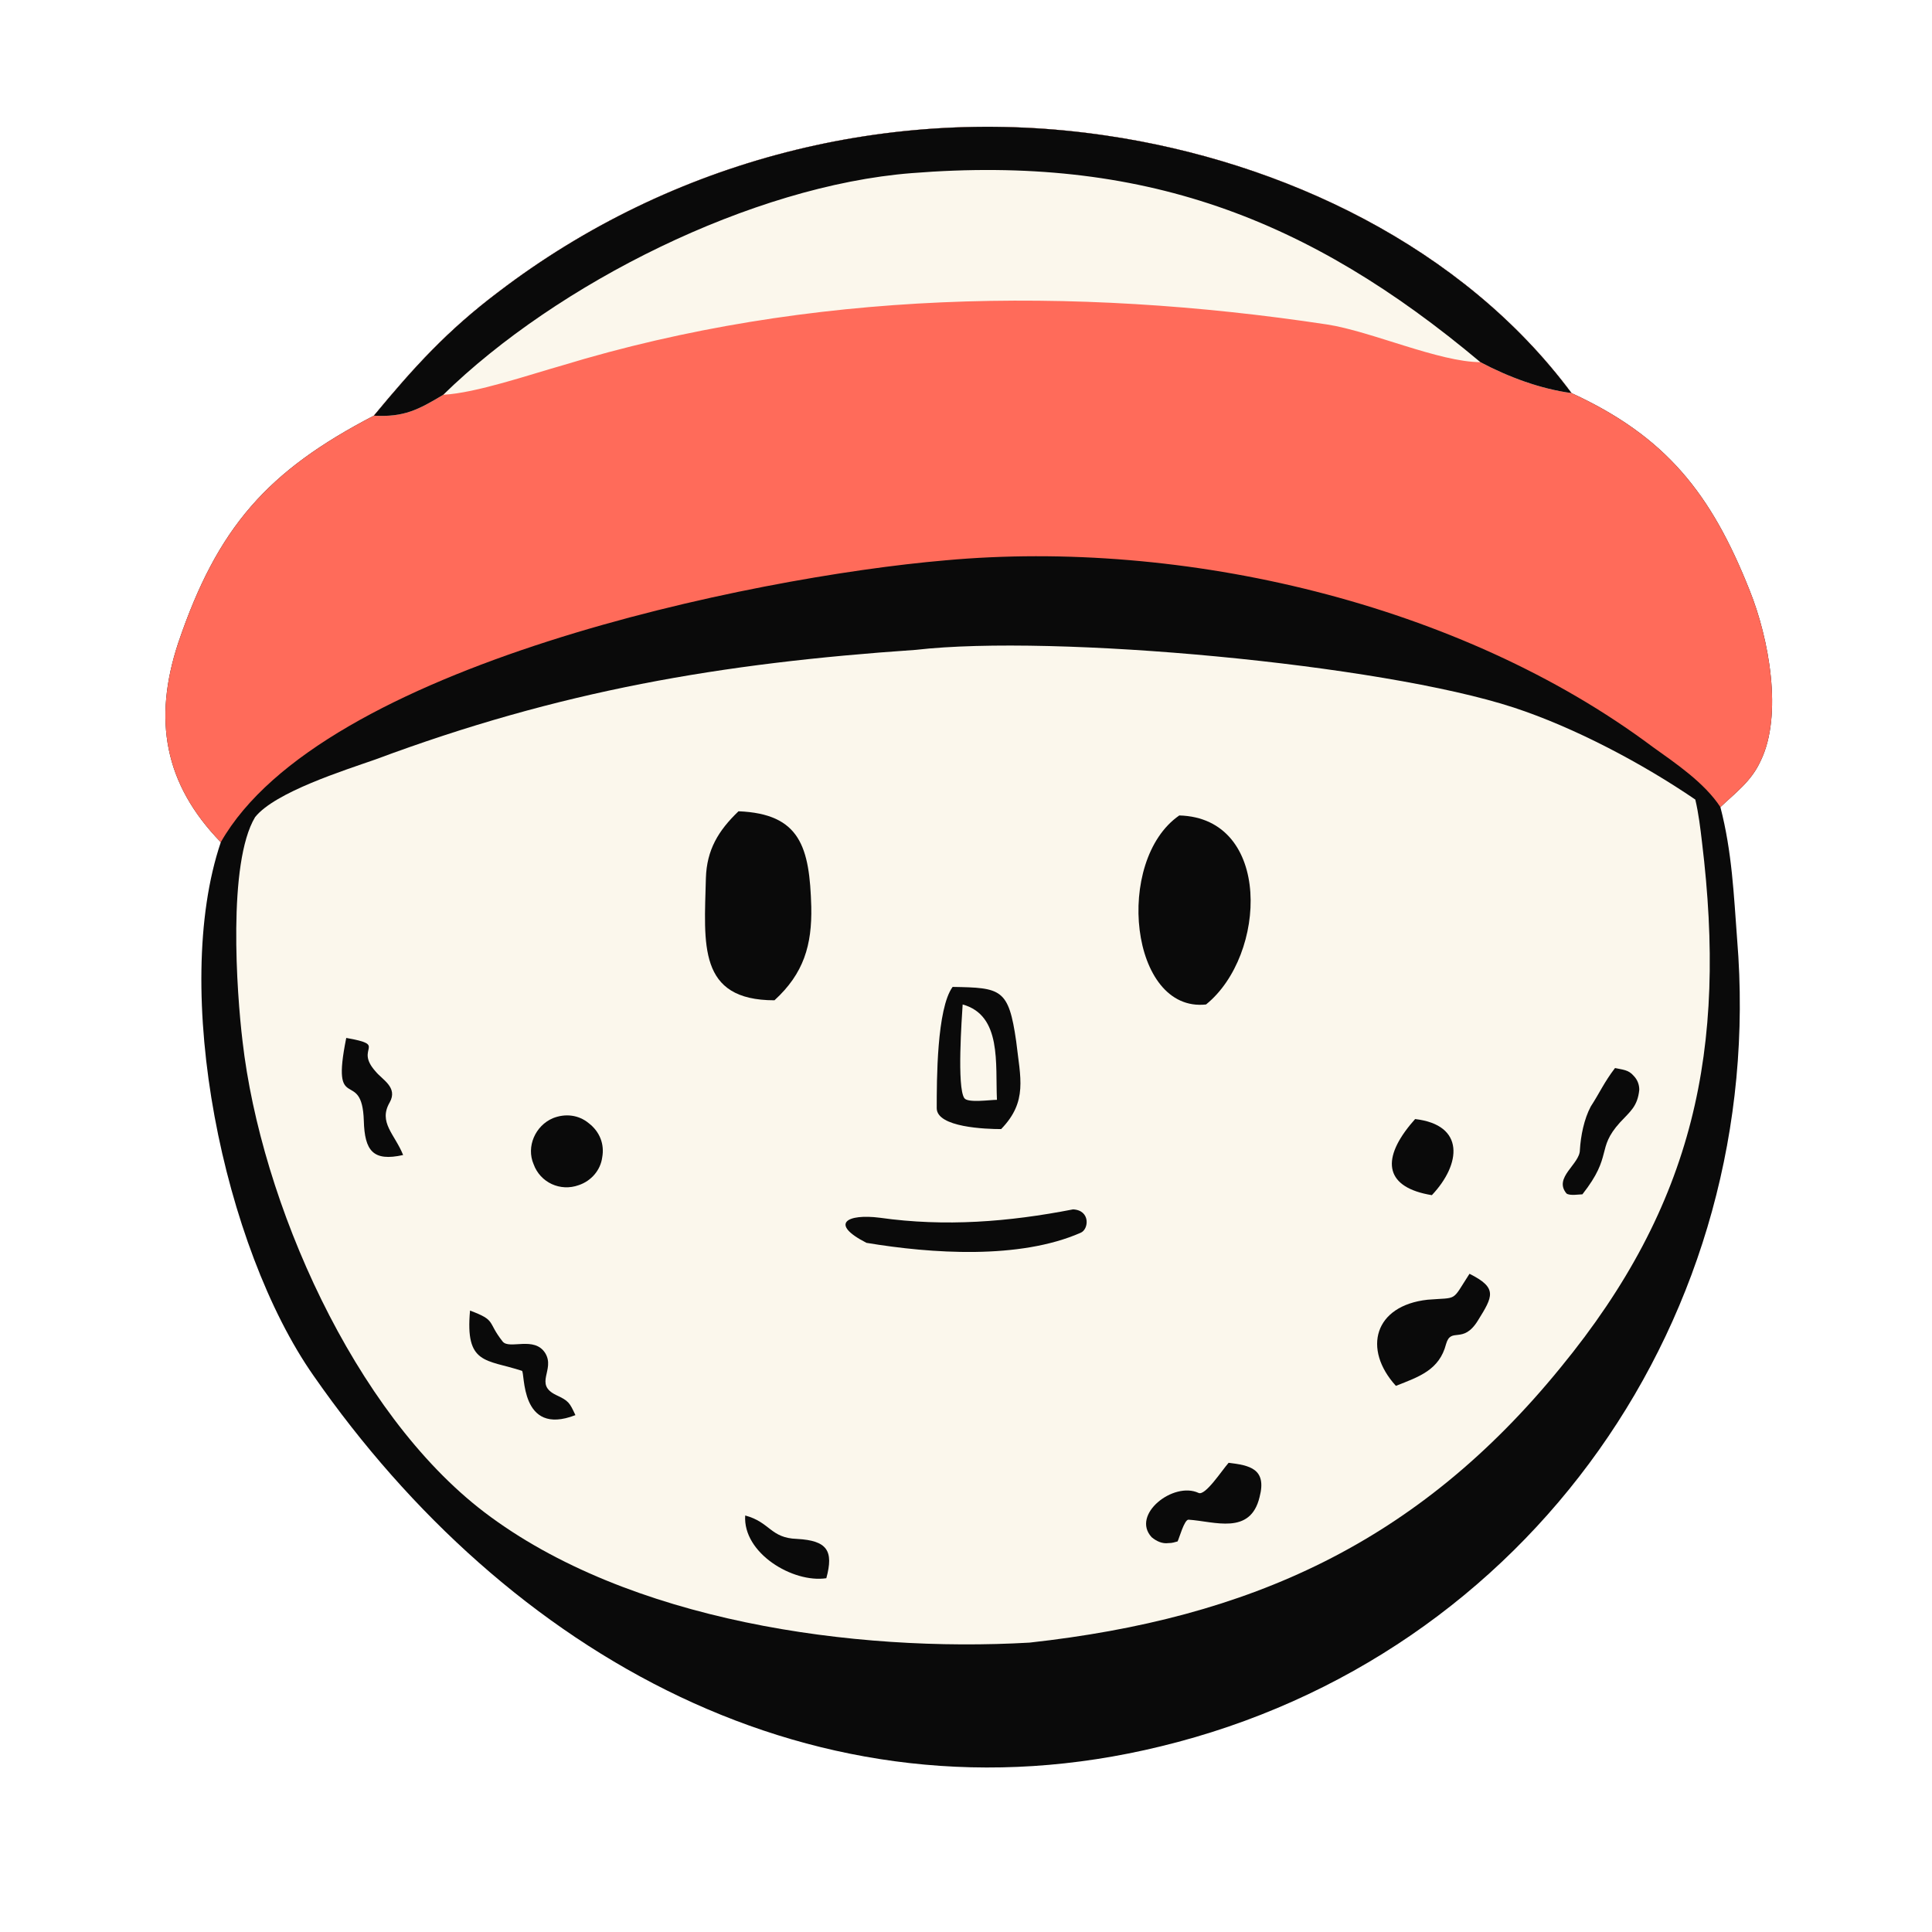
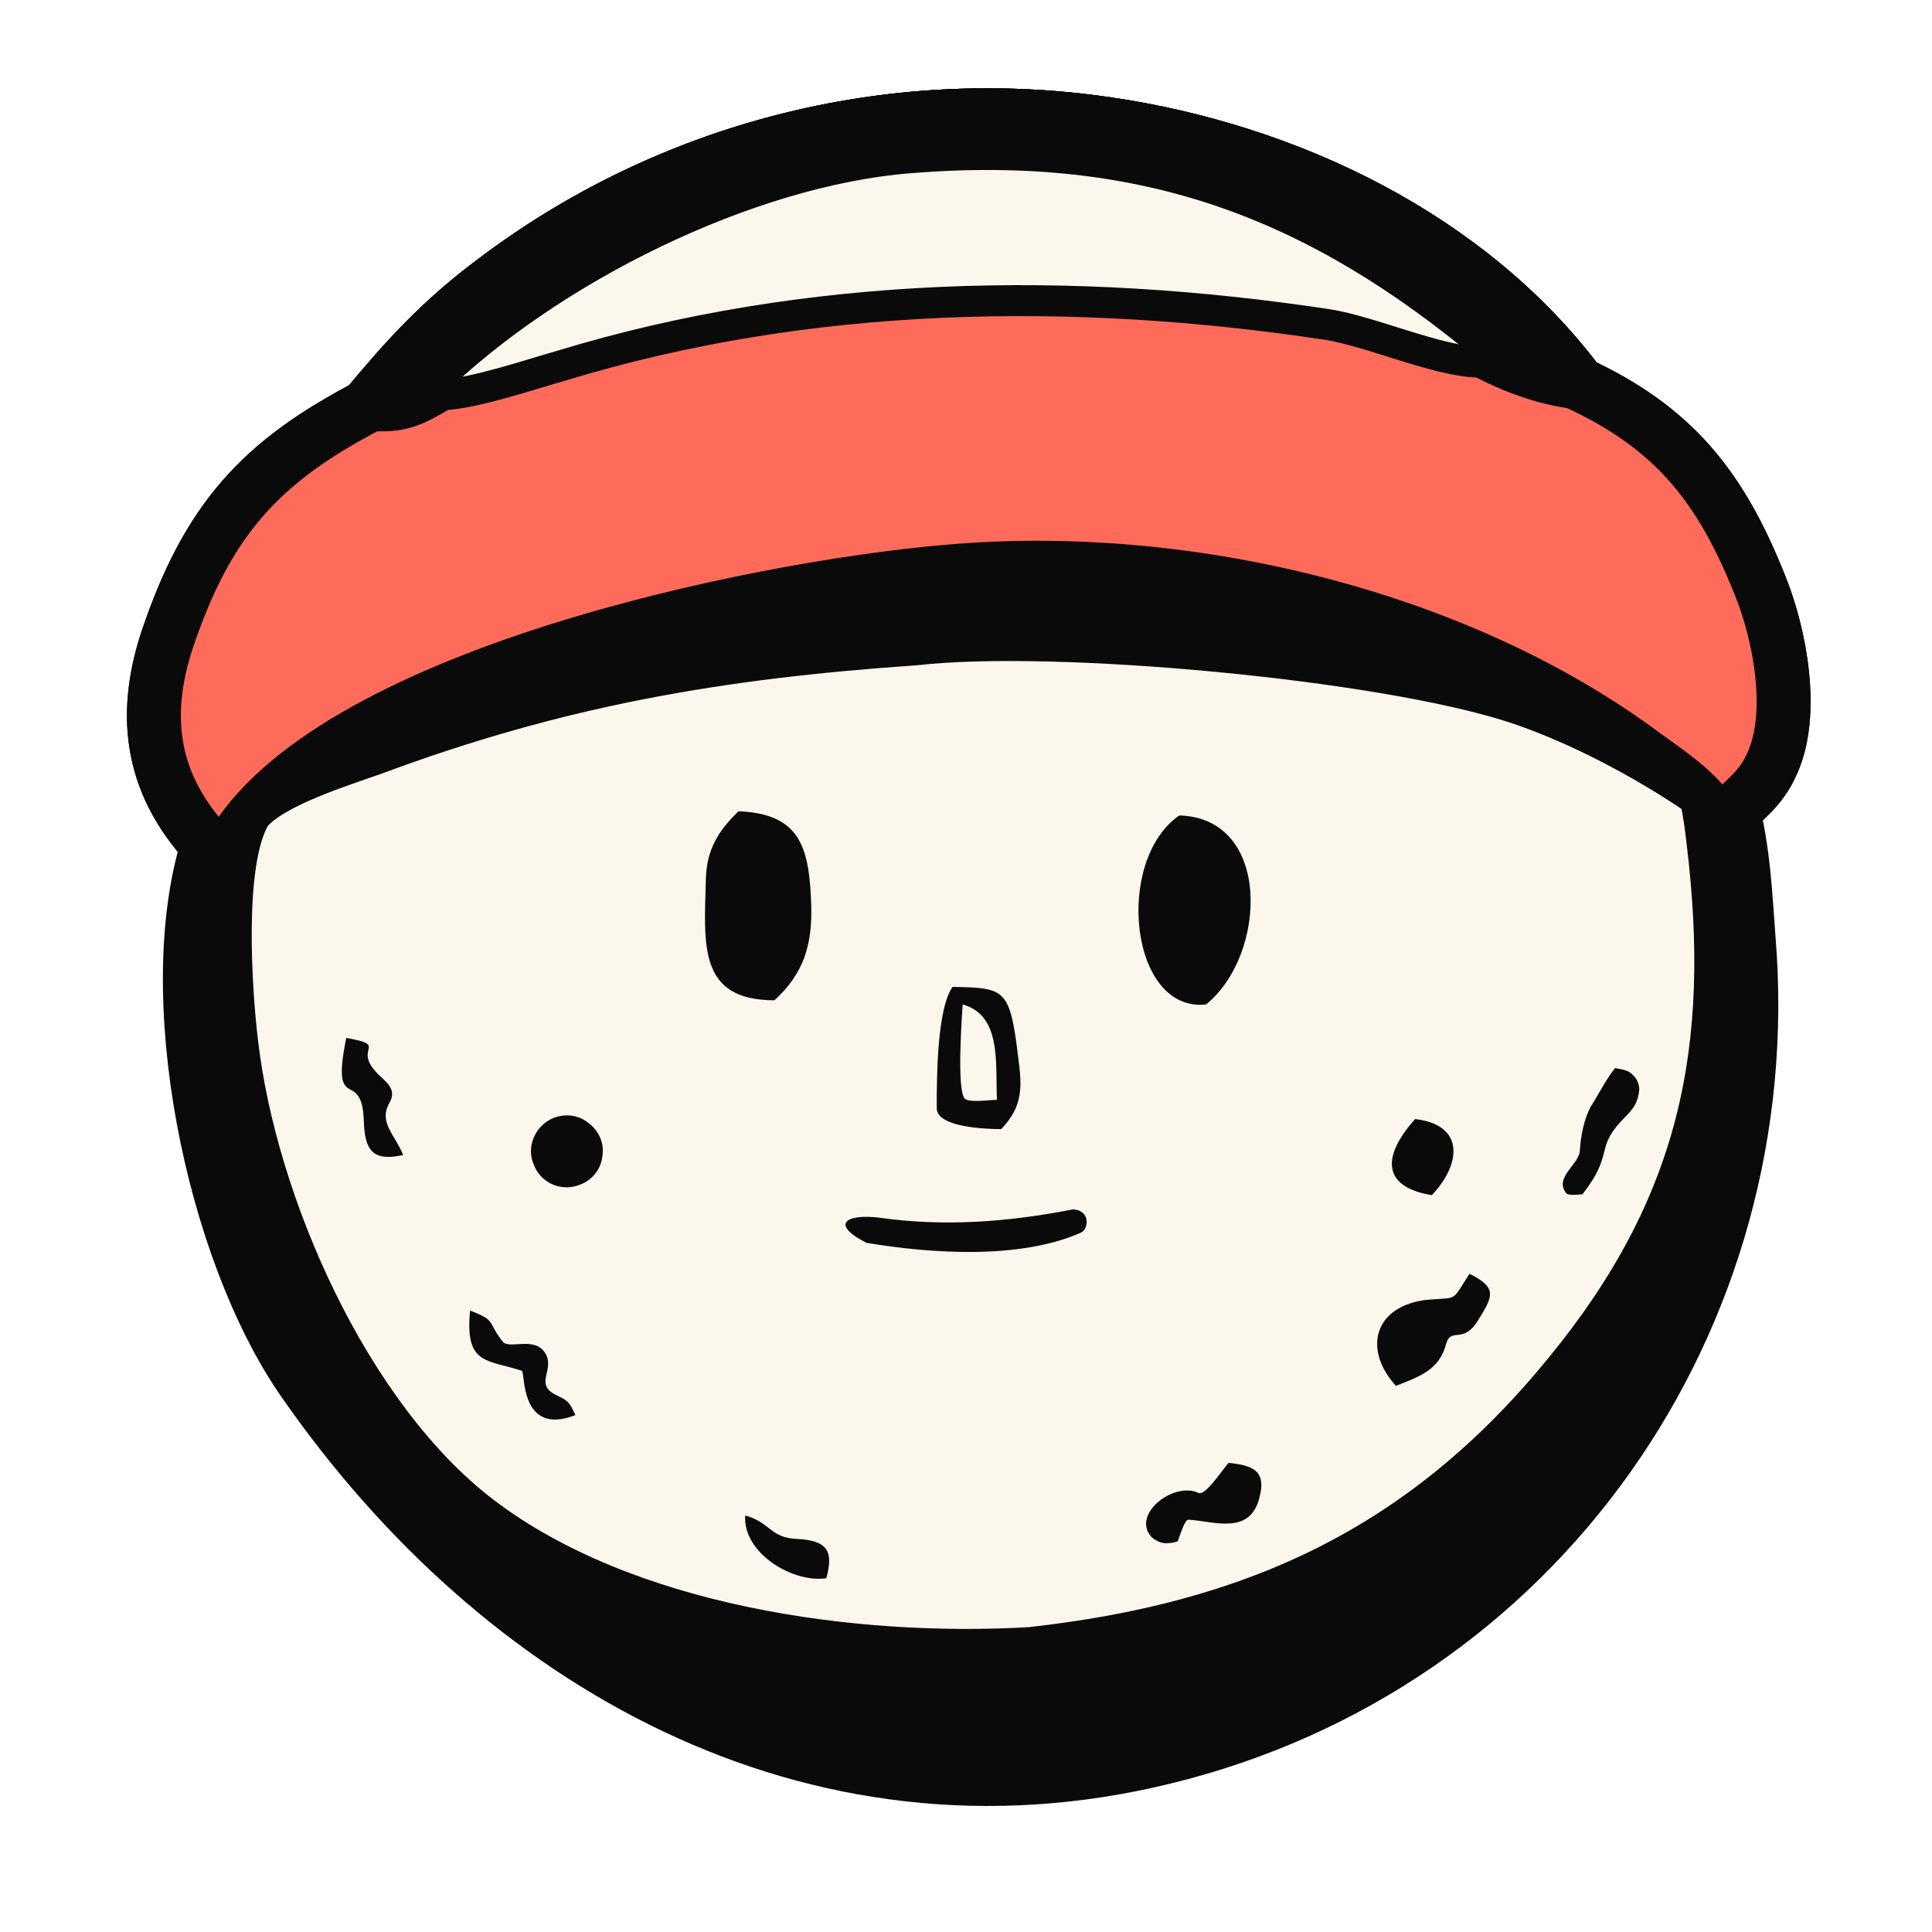
<svg xmlns="http://www.w3.org/2000/svg" viewBox="511 409 231 231">
+   <g data-outlined="1" fill="#0a0a0a" stroke="#0a0a0a" stroke-width="9.2" stroke-linejoin="round">
+     <path d="M555.7 458.7C560.5 452.9 564.5 448.5 570.6 443.9C591.3 428.1 617.5 421.4 643.2 425.2C664.4 428.3 685.9 438.5 698.9 456C710.2 461.2 715.6 468 720.2 479.6C722.5 485.3 724.2 494.5 721.5 500C720.4 502.4 718.6 503.7 716.7 505.5C718.1 510.9 718.3 516 718.7 521.3C722.4 566.2 693.9 607.1 649.8 617.8C608.5 627.9 571.6 606.7 548.5 573.5C537.7 558.1 531.4 527.4 537.4 509.7C530.6 502.7 529.3 495 532.3 485.9C537 472 543 465.3 555.7 458.7Z" />
+     <path d="M555.7 458.7C560.5 452.9 564.5 448.5 570.6 443.9C591.3 428.1 617.5 421.4 643.2 425.2C664.4 428.3 685.9 438.5 698.9 456C710.2 461.2 715.6 468 720.2 479.6C722.5 485.3 724.2 494.5 721.5 500C720.4 502.4 718.6 503.7 716.7 505.5C714.8 502.6 711.4 500.3 708.6 498.3C685.6 481.1 652.4 473.4 624 476C600.8 478 549.4 488.6 537.4 509.7C530.6 502.7 529.3 495 532.3 485.9C537 472 543 465.3 555.7 458.7Z" />
+     <path d="M555.7 458.7C560.5 452.9 564.5 448.5 570.6 443.9C591.3 428.1 617.5 421.4 643.2 425.2C664.4 428.3 685.9 438.5 698.9 456C695.2 455.5 691.4 454.1 688 452.3C683.1 452.3 674.9 448.6 669.7 447.8C639.3 443.2 607.7 443.7 578.2 452.7C574.3 453.8 567.9 456 564 456.2C561 458 559.3 458.9 555.7 458.7Z" />
+     <path d="M555.7 458.7C560.5 452.9 564.5 448.5 570.6 443.9C591.3 428.1 617.5 421.4 643.2 425.2C664.4 428.3 685.9 438.5 698.9 456C695.2 455.5 691.4 454.1 688 452.3C667.4 435 647.5 427.5 620 429.7C600.9 431.2 577.6 442.9 564 456.2C561 458 559.3 458.9 555.7 458.7Z" />
+     <path d="M620.5 486.7C637 484.8 676.1 488.4 692 493.6C699.3 496 707.4 500.3 713.7 504.6C714.1 506.3 714.3 508 714.5 509.7C717.5 534.4 713.6 553 697.6 572.5C680.5 593.5 660.4 602.5 634.1 605.4C613.2 606.6 586.1 602.9 568.9 589.8C553.3 577.9 542.2 552.7 540 533.5C539.3 527.7 538.2 512.2 541.5 506.7C543.9 503.7 552.2 501.1 555.9 499.8C577.9 491.6 597.1 488.3 620.5 486.7Z" />
+     <path d="M599.3 506C606.7 506.3 607.8 510.3 608 517.4C608.1 522 607.1 525.4 603.6 528.6C594.4 528.6 595.2 521.9 595.4 514C595.5 510.6 596.9 508.3 599.3 506Z" />
+     <path d="M652 506.5C663.1 506.8 662.5 523.2 655.2 529.1C646.1 530.1 644.2 511.9 652 506.5Z" />
+     <path d="M624.9 527C630.7 527.1 631.6 527.2 632.5 533.5C633 537.9 633.9 540.7 630.7 544C628.9 544 623 543.8 623 541.5C623 538.2 623 529.6 624.9 527Z" />
+     <path d="M639.3 553.6C641.4 553.7 641.2 556 640.2 556.4C632.9 559.6 622.4 558.9 614.6 557.6C610.1 555.3 612.3 554.1 616.2 554.6C624 555.7 631.6 555.1 639.3 553.6Z" />
+     <path d="M686.7 561.3C690.1 563 689.5 564 687.7 566.9C685.9 569.8 684.5 567.6 683.9 569.7C683.1 572.8 680.7 573.6 677.9 574.7C673.9 570.3 675.3 565.1 681.7 564.4C685.4 564.1 684.5 564.7 686.7 561.3Z" />
+     <path d="M657.9 583.9C660.4 584.2 662.5 584.6 661.6 588C660.5 592.6 656.2 590.9 653.1 590.7C652.6 590.7 652 592.9 651.8 593.3C651.4 593.4 651.2 593.5 650.7 593.5C650 593.6 649.3 593.3 648.7 592.8C646.2 590.1 651.3 586.1 654.3 587.5C655.1 587.9 657.1 584.8 657.9 583.9Z" />
+     <path d="M704.1 536.7C705 536.9 705.7 536.9 706.3 537.6C706.8 538.1 707 538.7 707 539.3C706.8 541.3 705.9 541.9 704.7 543.2C701.8 546.4 703.9 547.1 700.2 551.8C699.8 551.8 698.7 552 698.3 551.7C696.7 549.8 699.9 548.2 699.9 546.5C700 544.8 700.4 542.8 701.2 541.3C702.3 539.6 702.8 538.4 704.1 536.7Z" />
+     <path d="M567.2 565.7C570.4 566.9 569.2 567 571.1 569.4C571.9 570.4 574.9 568.7 576.2 570.8C577.4 572.8 574.8 574.5 577.5 575.8C579 576.5 579.1 576.7 579.8 578.2C573.1 580.8 573.8 573 573.4 572.9C569.1 571.5 566.6 572.2 567.2 565.7Z" />
+     <path d="M552.4 533.1C557.5 534 553.3 534.2 555.9 537.1C556.7 538.1 558.6 539 557.6 540.8C556.2 543.2 558.2 544.6 559.2 547.1C555.6 547.9 554.6 546.6 554.5 543C554.3 536.5 550.5 542.5 552.4 533.1Z" />
+   </g>
  <path fill="#0a0a0a" d="M555.7 458.7C560.5 452.9 564.5 448.5 570.6 443.9C591.3 428.1 617.5 421.4 643.2 425.2C664.4 428.3 685.9 438.5 698.9 456C710.2 461.2 715.6 468 720.2 479.6C722.5 485.3 724.2 494.5 721.5 500C720.4 502.4 718.6 503.7 716.7 505.5C718.1 510.9 718.3 516 718.7 521.3C722.4 566.2 693.9 607.1 649.8 617.8C608.5 627.9 571.6 606.7 548.5 573.5C537.7 558.1 531.4 527.4 537.4 509.7C530.6 502.7 529.3 495 532.3 485.9C537 472 543 465.3 555.7 458.7Z" />
-   <path fill="#ff6b5a" d="M555.7 458.7C560.5 452.9 564.5 448.5 570.6 443.9C591.3 428.1 617.5 421.4 643.2 425.2C664.4 428.3 685.9 438.5 698.9 456C710.2 461.2 715.6 468 720.2 479.6C722.5 485.3 724.2 494.5 721.5 500C720.4 502.4 718.6 503.7 716.7 505.5C714.8 502.6 711.4 500.3 708.6 498.3C685.6 481.1 652.4 473.4 624 476C600.8 478 549.4 488.6 537.4 509.7C530.6 502.7 529.3 495 532.3 485.9C537 472 543 465.3 555.7 458.7Z" />
-   <path fill="#fbf7ec" d="M555.7 458.7C560.5 452.9 564.5 448.5 570.6 443.9C591.3 428.1 617.5 421.4 643.2 425.2C664.4 428.3 685.9 438.5 698.9 456C695.2 455.5 691.4 454.1 688 452.3C683.1 452.3 674.9 448.6 669.7 447.8C639.3 443.2 607.7 443.7 578.2 452.7C574.3 453.8 567.9 456 564 456.2C561 458 559.3 458.9 555.7 458.7Z" />
+   <path stroke="#0a0a0a" stroke-width="3.7" stroke-linejoin="round" fill="#ff6b5a" d="M555.7 458.7C560.5 452.9 564.5 448.5 570.6 443.9C591.3 428.1 617.5 421.4 643.2 425.2C664.4 428.3 685.9 438.5 698.9 456C710.2 461.2 715.6 468 720.2 479.6C722.5 485.3 724.2 494.5 721.5 500C720.4 502.4 718.6 503.7 716.7 505.5C714.8 502.6 711.4 500.3 708.6 498.3C685.6 481.1 652.4 473.4 624 476C600.8 478 549.4 488.6 537.4 509.7C530.6 502.7 529.3 495 532.3 485.9C537 472 543 465.3 555.7 458.7Z" />
+   <path stroke="#0a0a0a" stroke-width="3.7" stroke-linejoin="round" fill="#fbf7ec" d="M555.7 458.7C560.5 452.9 564.5 448.5 570.6 443.9C591.3 428.1 617.5 421.4 643.2 425.2C664.4 428.3 685.9 438.5 698.9 456C695.2 455.5 691.4 454.1 688 452.3C683.1 452.3 674.9 448.6 669.7 447.8C639.3 443.2 607.7 443.7 578.2 452.7C574.3 453.8 567.9 456 564 456.2C561 458 559.3 458.9 555.7 458.7Z" />
  <path fill="#0a0a0a" d="M555.7 458.7C560.5 452.9 564.5 448.5 570.6 443.9C591.3 428.1 617.5 421.4 643.2 425.2C664.4 428.3 685.9 438.5 698.9 456C695.2 455.5 691.4 454.1 688 452.3C667.4 435 647.5 427.5 620 429.7C600.9 431.2 577.6 442.9 564 456.2C561 458 559.3 458.9 555.7 458.7Z" />
-   <path fill="#fbf7ec" d="M620.5 486.7C637 484.8 676.1 488.4 692 493.6C699.3 496 707.4 500.3 713.7 504.6C714.1 506.3 714.3 508 714.5 509.7C717.5 534.4 713.6 553 697.6 572.5C680.5 593.5 660.4 602.5 634.1 605.4C613.2 606.6 586.1 602.9 568.9 589.8C553.3 577.9 542.2 552.7 540 533.5C539.3 527.7 538.2 512.2 541.5 506.7C543.9 503.7 552.2 501.1 555.9 499.8C577.9 491.6 597.1 488.3 620.5 486.7Z" />
+   <path stroke="#0a0a0a" stroke-width="3.7" stroke-linejoin="round" fill="#fbf7ec" d="M620.5 486.7C637 484.8 676.1 488.4 692 493.6C699.3 496 707.4 500.3 713.7 504.6C714.1 506.3 714.3 508 714.5 509.7C717.5 534.4 713.6 553 697.6 572.5C680.5 593.5 660.4 602.5 634.1 605.4C613.2 606.6 586.1 602.9 568.9 589.8C553.3 577.9 542.2 552.7 540 533.5C539.3 527.7 538.2 512.2 541.5 506.7C543.9 503.7 552.2 501.1 555.9 499.8C577.9 491.6 597.1 488.3 620.5 486.7Z" />
  <path fill="#0a0a0a" d="M599.3 506C606.7 506.3 607.8 510.3 608 517.4C608.1 522 607.1 525.4 603.6 528.6C594.4 528.6 595.2 521.9 595.4 514C595.5 510.6 596.9 508.3 599.3 506Z" />
  <path fill="#0a0a0a" d="M652 506.5C663.1 506.8 662.5 523.2 655.2 529.1C646.1 530.1 644.2 511.9 652 506.5Z" />
  <path fill="#0a0a0a" d="M624.9 527C630.7 527.1 631.6 527.2 632.5 533.5C633 537.9 633.9 540.7 630.7 544C628.9 544 623 543.8 623 541.5C623 538.2 623 529.6 624.9 527Z" />
  <path fill="#fbf7ec" d="M626.1 529.1C630.8 530.4 630 536.2 630.2 540.5C629.4 540.5 626.7 540.9 626.3 540.3C625.4 539 626 530.7 626.1 529.1Z" />
  <path fill="#0a0a0a" d="M639.3 553.6C641.4 553.7 641.2 556 640.2 556.4C632.9 559.6 622.4 558.9 614.6 557.6C610.1 555.3 612.3 554.1 616.2 554.6C624 555.7 631.6 555.1 639.3 553.6Z" />
  <path fill="#0a0a0a" d="M686.7 561.3C690.1 563 689.5 564 687.7 566.9C685.9 569.8 684.5 567.6 683.9 569.7C683.1 572.8 680.7 573.6 677.9 574.7C673.9 570.3 675.3 565.1 681.7 564.4C685.4 564.1 684.5 564.7 686.7 561.3Z" />
  <path fill="#0a0a0a" d="M657.9 583.9C660.4 584.2 662.5 584.6 661.6 588C660.5 592.6 656.2 590.9 653.1 590.7C652.6 590.7 652 592.9 651.8 593.3C651.4 593.4 651.2 593.5 650.7 593.5C650 593.6 649.3 593.3 648.7 592.8C646.2 590.1 651.3 586.1 654.3 587.5C655.1 587.9 657.1 584.8 657.9 583.9Z" />
  <path fill="#0a0a0a" d="M577.1 542.7C578.6 542.1 580.2 542.3 581.4 543.3C582.7 544.3 583.3 545.8 583 547.4C582.8 548.9 581.7 550.2 580.2 550.7C578 551.5 575.6 550.4 574.8 548.2C573.9 546.1 575 543.6 577.1 542.7Z" />
  <path fill="#0a0a0a" d="M704.1 536.7C705 536.9 705.7 536.9 706.3 537.6C706.8 538.1 707 538.7 707 539.3C706.8 541.3 705.9 541.9 704.7 543.2C701.8 546.4 703.9 547.1 700.2 551.8C699.8 551.8 698.7 552 698.3 551.7C696.7 549.8 699.9 548.2 699.9 546.5C700 544.8 700.4 542.8 701.2 541.3C702.3 539.6 702.8 538.4 704.1 536.7Z" />
  <path fill="#0a0a0a" d="M567.2 565.7C570.4 566.9 569.2 567 571.1 569.4C571.9 570.4 574.9 568.7 576.2 570.8C577.4 572.8 574.8 574.5 577.5 575.8C579 576.5 579.1 576.7 579.8 578.2C573.1 580.8 573.8 573 573.4 572.9C569.1 571.5 566.6 572.2 567.2 565.7Z" />
  <path fill="#0a0a0a" d="M680.2 542.8C686.2 543.5 685.7 548.2 682.2 551.9C676.7 551 676.1 547.8 679.6 543.5L680.2 542.8Z" />
  <path fill="#0a0a0a" d="M552.4 533.1C557.5 534 553.3 534.2 555.9 537.1C556.7 538.1 558.6 539 557.6 540.8C556.2 543.2 558.2 544.6 559.2 547.1C555.6 547.9 554.6 546.6 554.5 543C554.3 536.5 550.5 542.5 552.4 533.1Z" />
  <path fill="#0a0a0a" d="M600.1 590.2C603.1 591 603.1 592.9 606.3 593C609.9 593.2 610.7 594.4 609.8 597.7C605.8 598.3 599.8 594.7 600.1 590.2Z" />
</svg>
